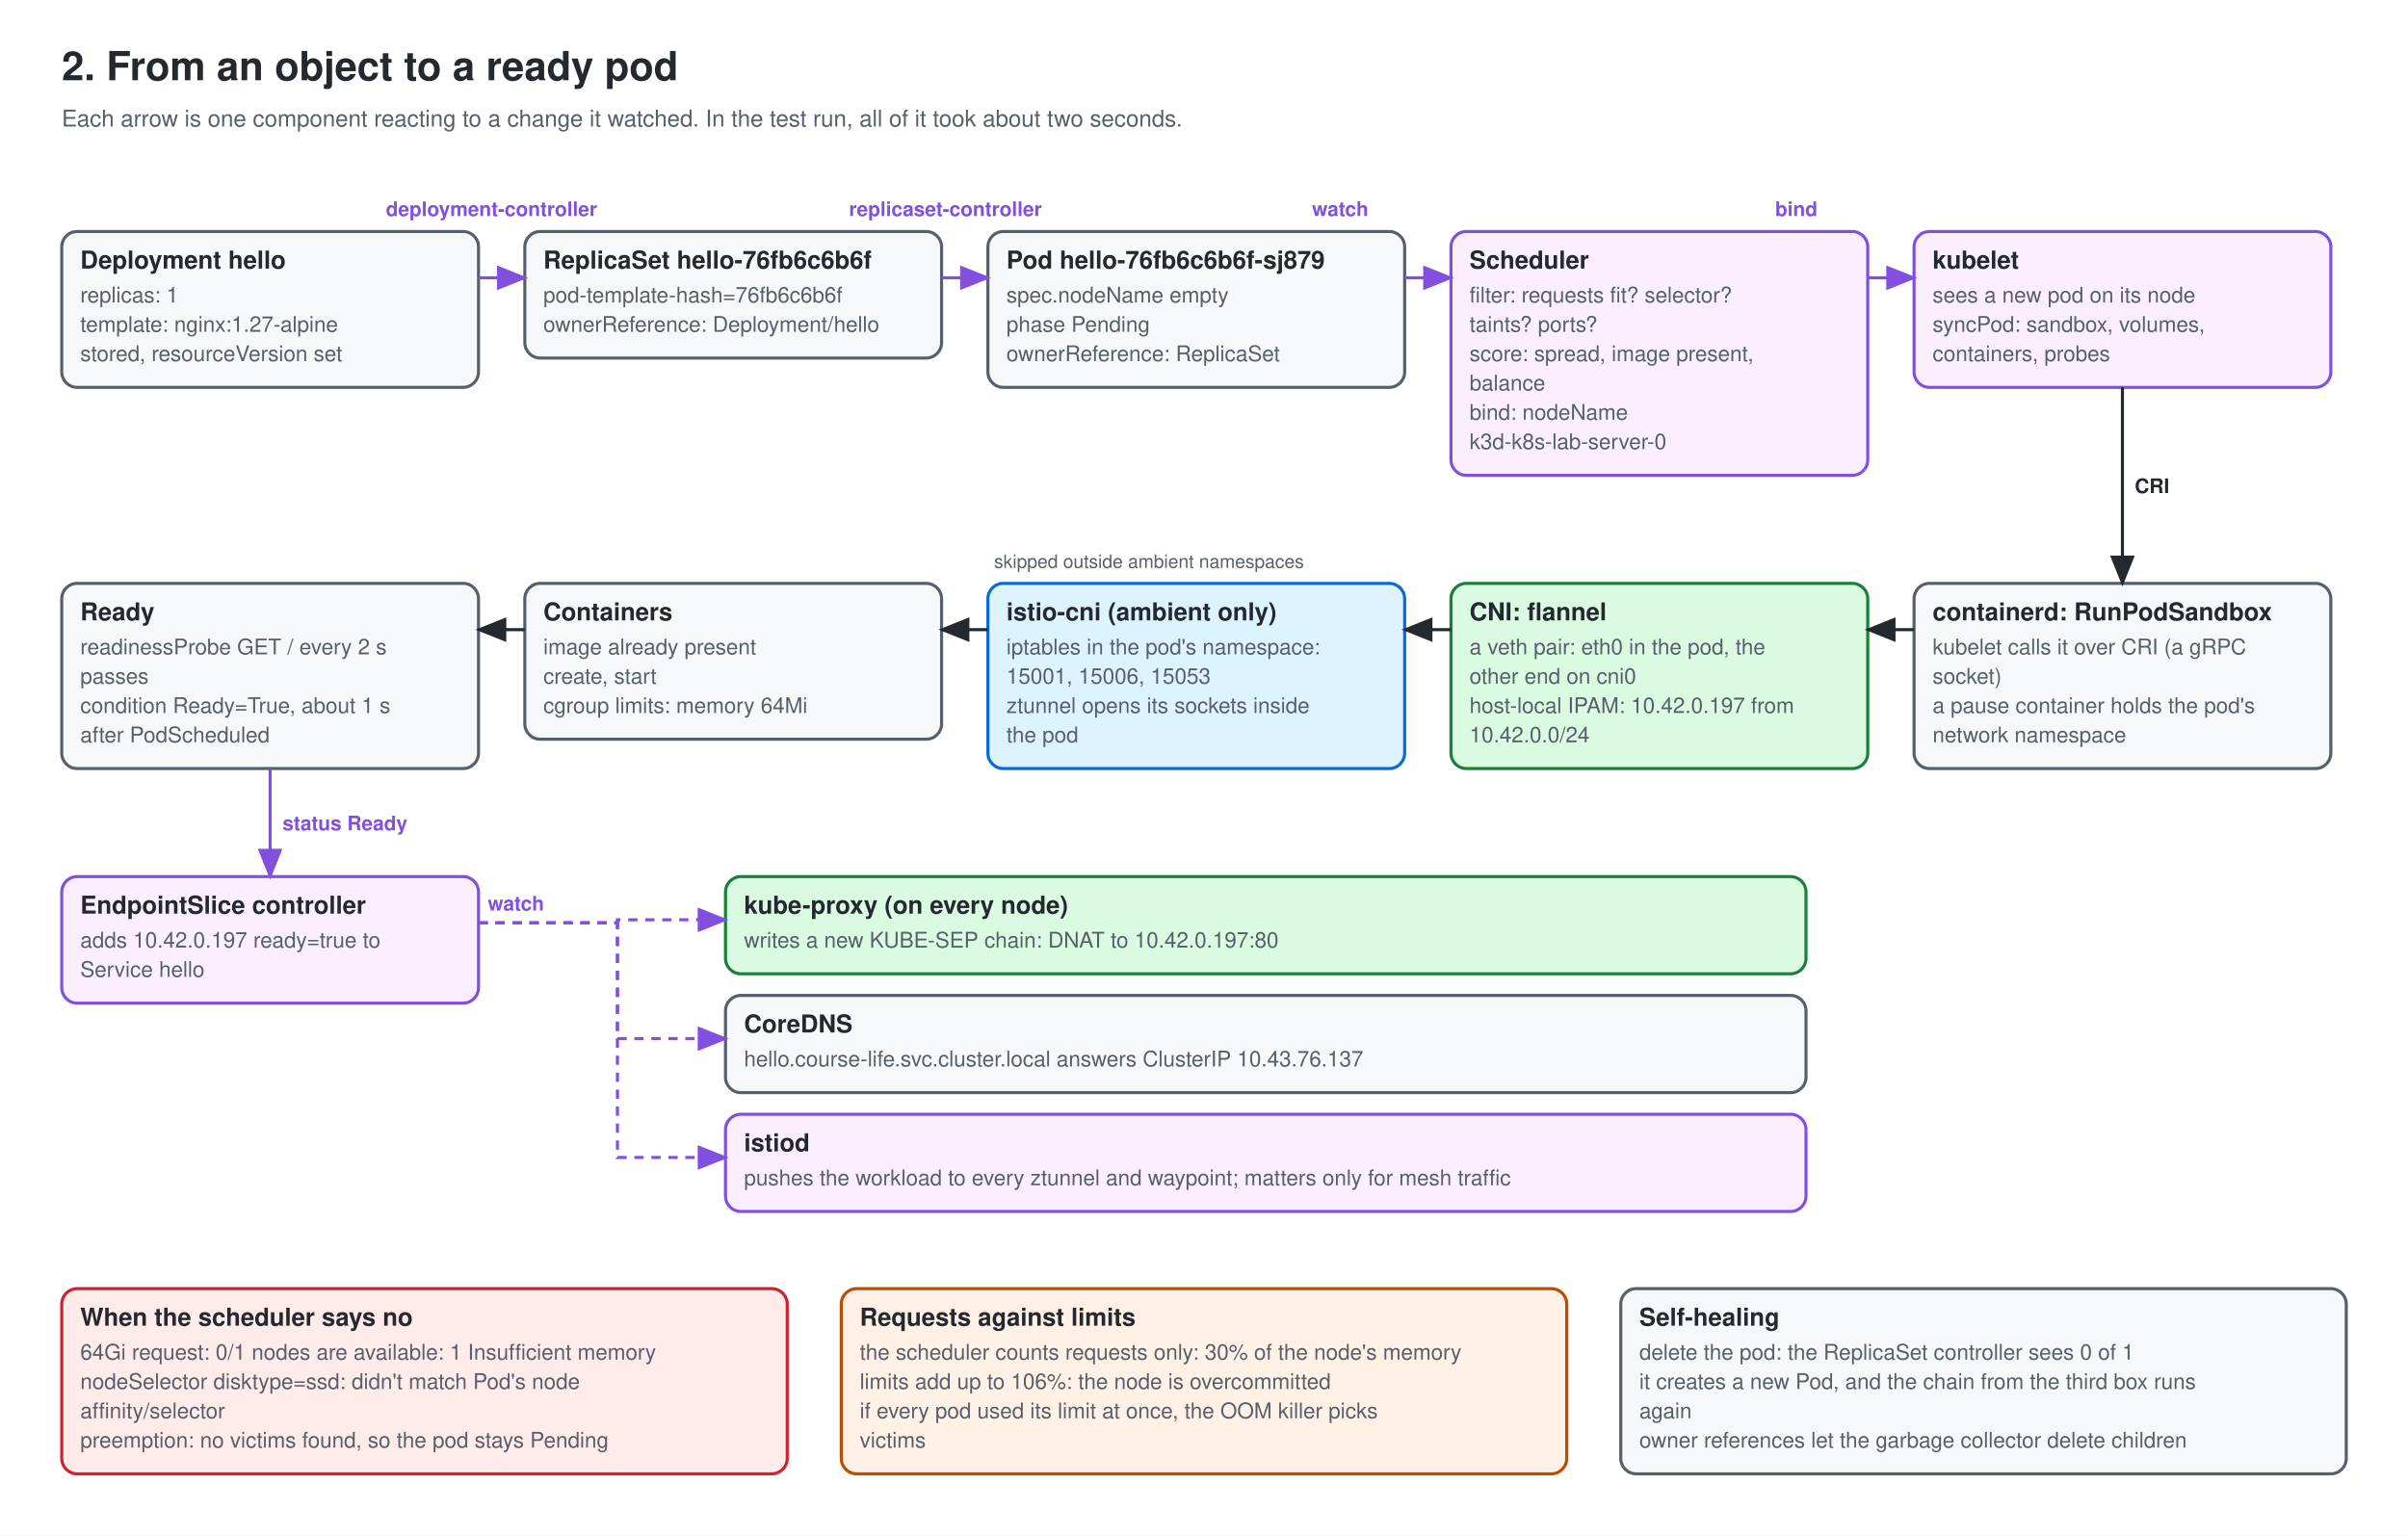
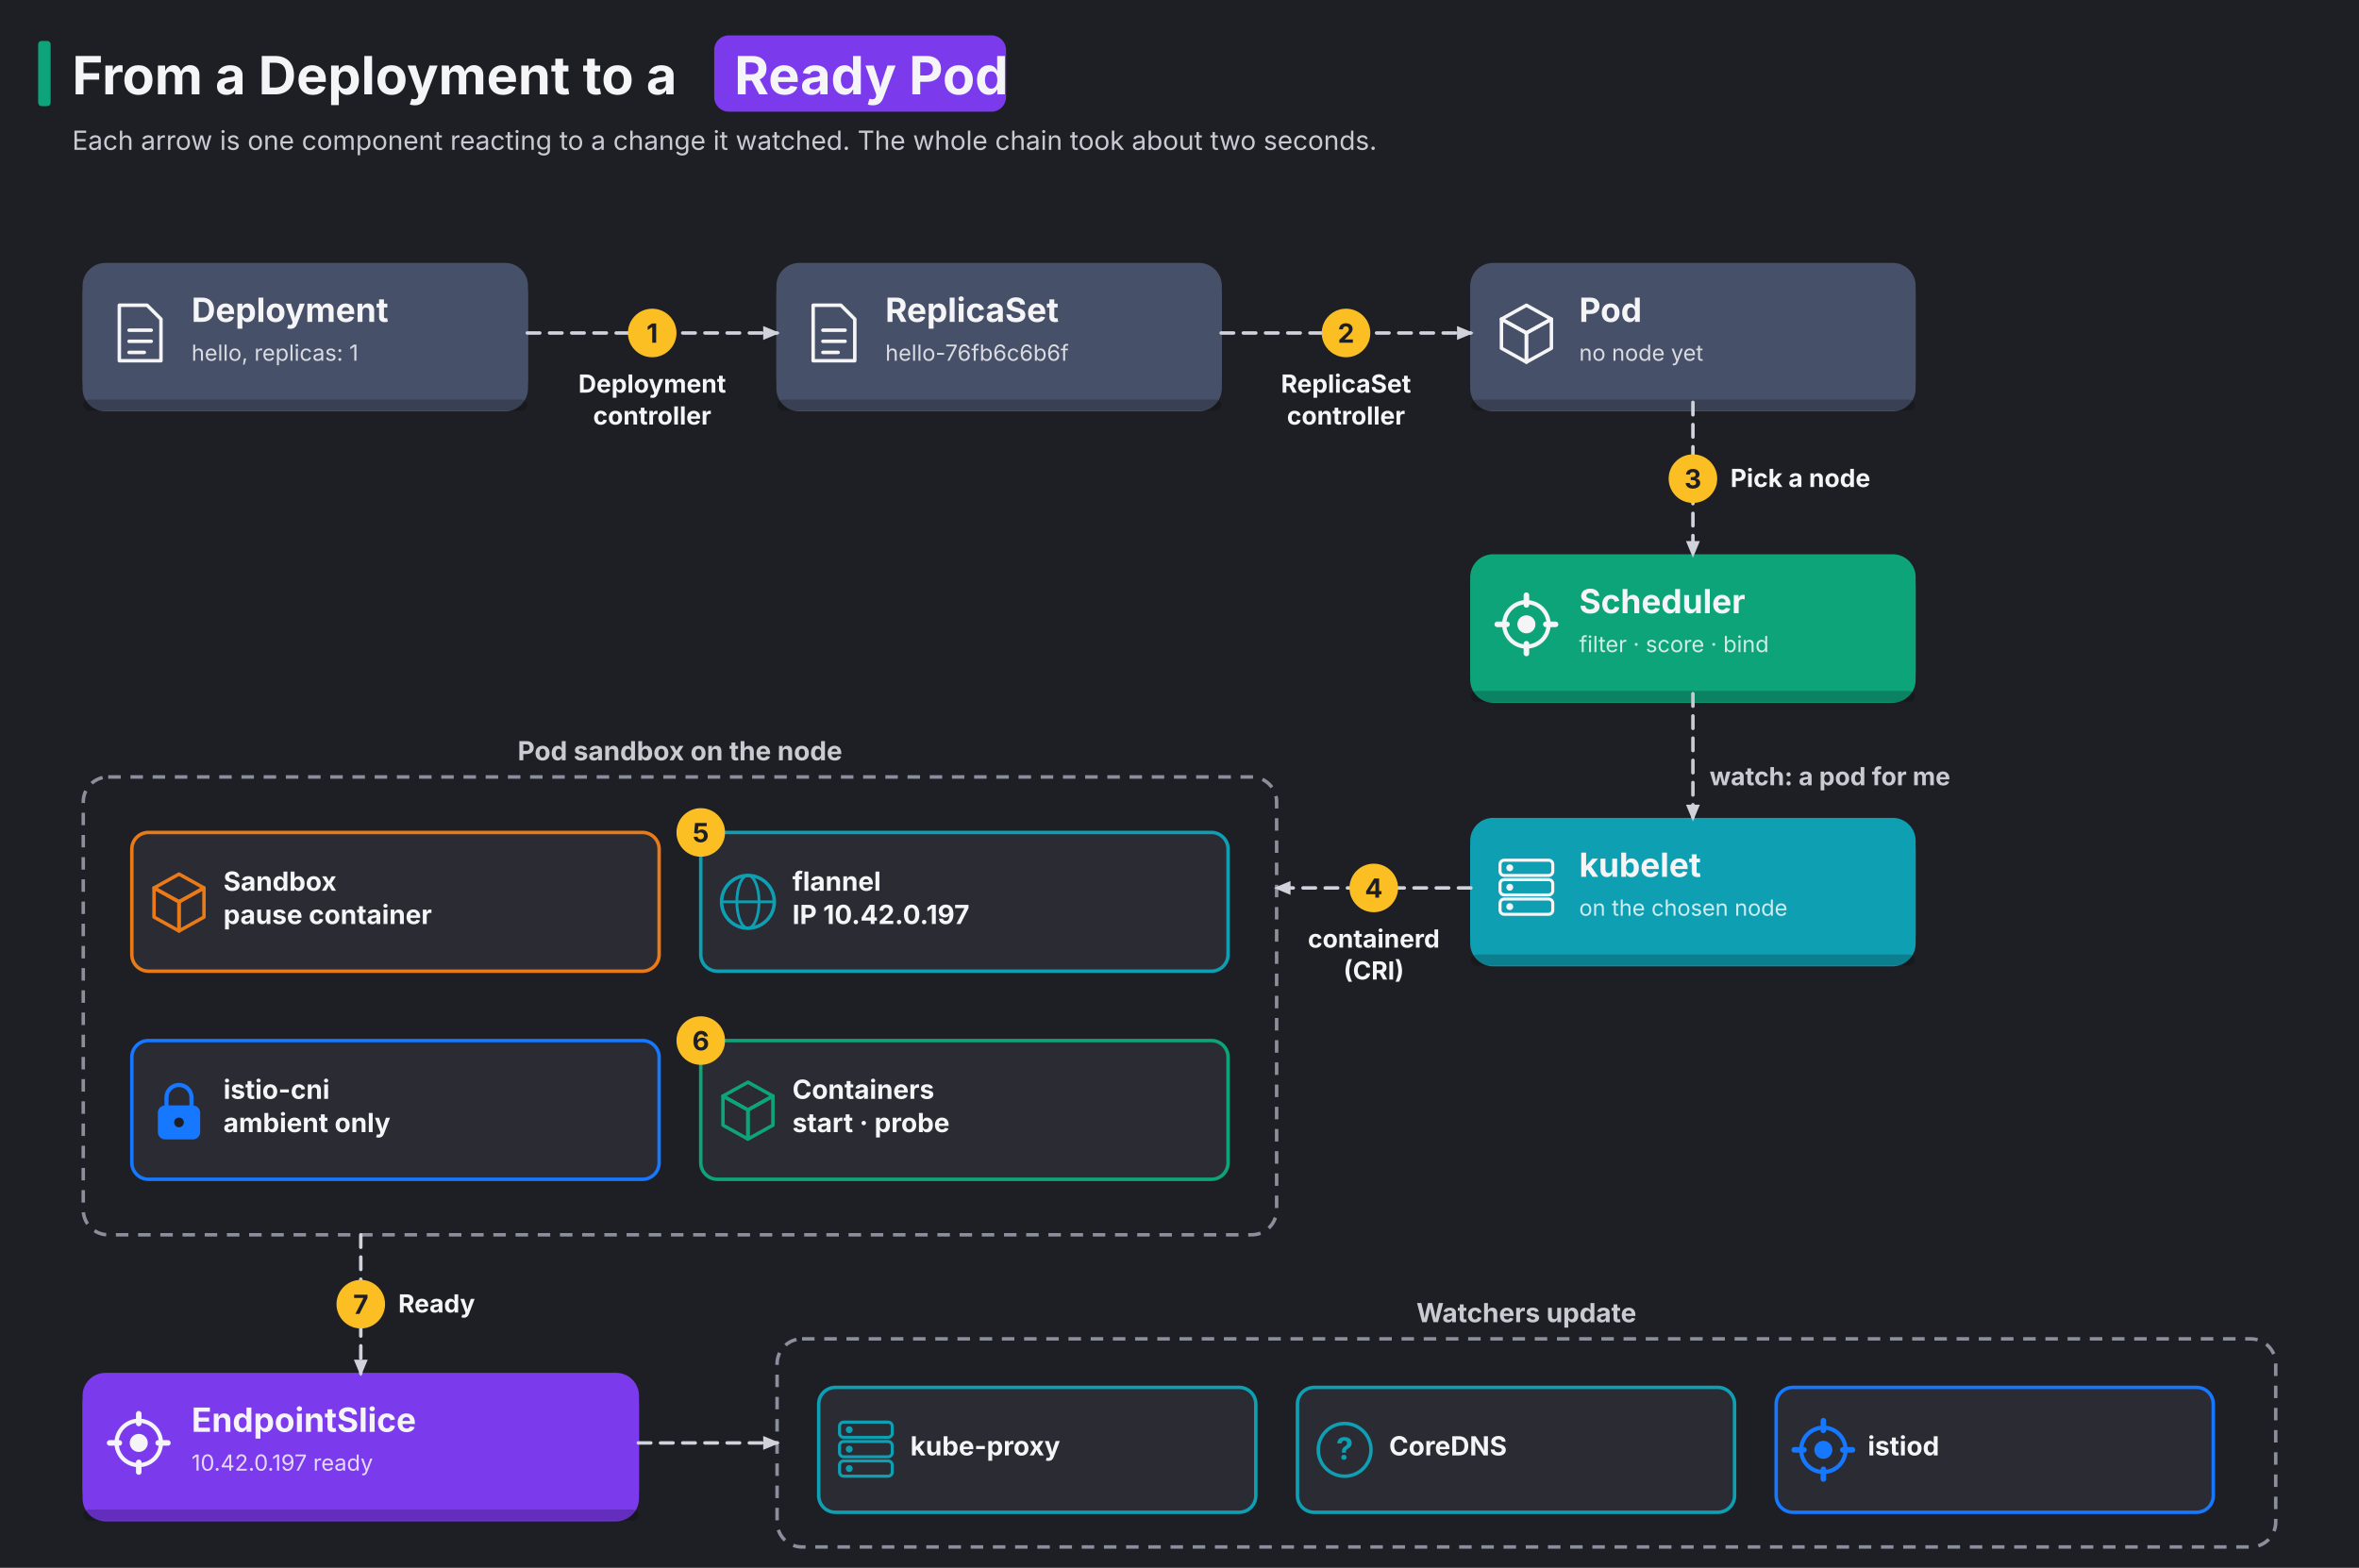
- <svg xmlns="http://www.w3.org/2000/svg" width="1560" height="995" viewBox="0 0 1560 995" font-family="-apple-system, Segoe UI, Helvetica, Arial, sans-serif">
-   <rect width="1560" height="995" fill="#ffffff" />
+ <svg xmlns="http://www.w3.org/2000/svg" width="1700" height="1130" viewBox="0 0 1700 1130" font-family="Inter, -apple-system, 'Segoe UI', Helvetica, Arial, sans-serif">
+   <rect width="1700" height="1130" fill="#1e1f24" />
  <defs>
-     <marker id="a24292f" markerWidth="10" markerHeight="8" refX="9" refY="4" orient="auto">
-       <path d="M0,0 L10,4 L0,8 z" fill="#24292f" />
-     </marker>
-     <marker id="a8250df" markerWidth="10" markerHeight="8" refX="9" refY="4" orient="auto">
-       <path d="M0,0 L10,4 L0,8 z" fill="#8250df" />
+     <marker id="h" markerWidth="12" markerHeight="10" refX="10" refY="5" orient="auto" markerUnits="userSpaceOnUse">
+       <path d="M0,0 L12,5 L0,10 z" fill="#d0d3dc" />
    </marker>
  </defs>
-   <rect x="40" y="150" width="270" height="101" rx="10" fill="#f6f8fa" stroke="#57606a" stroke-width="2" />
-   <text x="52" y="174" font-size="16" font-weight="700" fill="#24292f">Deployment hello</text>
-   <text x="52" y="196" font-size="14" fill="#57606a">replicas: 1</text>
-   <text x="52" y="215" font-size="14" fill="#57606a">template: nginx:1.27-alpine</text>
-   <text x="52" y="234" font-size="14" fill="#57606a">stored, resourceVersion set</text>
-   <rect x="340" y="150" width="270" height="82" rx="10" fill="#f6f8fa" stroke="#57606a" stroke-width="2" />
-   <text x="352" y="174" font-size="16" font-weight="700" fill="#24292f">ReplicaSet hello-76fb6c6b6f</text>
-   <text x="352" y="196" font-size="14" fill="#57606a">pod-template-hash=76fb6c6b6f</text>
-   <text x="352" y="215" font-size="14" fill="#57606a">ownerReference: Deployment/hello</text>
-   <rect x="640" y="150" width="270" height="101" rx="10" fill="#f6f8fa" stroke="#57606a" stroke-width="2" />
-   <text x="652" y="174" font-size="16" font-weight="700" fill="#24292f">Pod hello-76fb6c6b6f-sj879</text>
-   <text x="652" y="196" font-size="14" fill="#57606a">spec.nodeName empty</text>
-   <text x="652" y="215" font-size="14" fill="#57606a">phase Pending</text>
-   <text x="652" y="234" font-size="14" fill="#57606a">ownerReference: ReplicaSet</text>
-   <rect x="940" y="150" width="270" height="158" rx="10" fill="#fbefff" stroke="#8250df" stroke-width="2" />
-   <text x="952" y="174" font-size="16" font-weight="700" fill="#24292f">Scheduler</text>
-   <text x="952" y="196" font-size="14" fill="#57606a">filter: requests fit? selector?</text>
-   <text x="952" y="215" font-size="14" fill="#57606a">taints? ports?</text>
-   <text x="952" y="234" font-size="14" fill="#57606a">score: spread, image present,</text>
-   <text x="952" y="253" font-size="14" fill="#57606a">balance</text>
-   <text x="952" y="272" font-size="14" fill="#57606a">bind: nodeName</text>
-   <text x="952" y="291" font-size="14" fill="#57606a">k3d-k8s-lab-server-0</text>
-   <rect x="1240" y="150" width="270" height="101" rx="10" fill="#fbefff" stroke="#8250df" stroke-width="2" />
-   <text x="1252" y="174" font-size="16" font-weight="700" fill="#24292f">kubelet</text>
-   <text x="1252" y="196" font-size="14" fill="#57606a">sees a new pod on its node</text>
-   <text x="1252" y="215" font-size="14" fill="#57606a">syncPod: sandbox, volumes,</text>
-   <text x="1252" y="234" font-size="14" fill="#57606a">containers, probes</text>
-   <rect x="1240" y="378" width="270" height="120" rx="10" fill="#f6f8fa" stroke="#57606a" stroke-width="2" />
-   <text x="1252" y="402" font-size="16" font-weight="700" fill="#24292f">containerd: RunPodSandbox</text>
-   <text x="1252" y="424" font-size="14" fill="#57606a">kubelet calls it over CRI (a gRPC</text>
-   <text x="1252" y="443" font-size="14" fill="#57606a">socket)</text>
-   <text x="1252" y="462" font-size="14" fill="#57606a">a pause container holds the pod's</text>
-   <text x="1252" y="481" font-size="14" fill="#57606a">network namespace</text>
-   <rect x="940" y="378" width="270" height="120" rx="10" fill="#dafbe1" stroke="#1a7f37" stroke-width="2" />
-   <text x="952" y="402" font-size="16" font-weight="700" fill="#24292f">CNI: flannel</text>
-   <text x="952" y="424" font-size="14" fill="#57606a">a veth pair: eth0 in the pod, the</text>
-   <text x="952" y="443" font-size="14" fill="#57606a">other end on cni0</text>
-   <text x="952" y="462" font-size="14" fill="#57606a">host-local IPAM: 10.42.0.197 from</text>
-   <text x="952" y="481" font-size="14" fill="#57606a">10.42.0.0/24</text>
-   <rect x="640" y="378" width="270" height="120" rx="10" fill="#ddf4ff" stroke="#0969da" stroke-width="2" />
-   <text x="652" y="402" font-size="16" font-weight="700" fill="#24292f">istio-cni (ambient only)</text>
-   <text x="652" y="424" font-size="14" fill="#57606a">iptables in the pod's namespace:</text>
-   <text x="652" y="443" font-size="14" fill="#57606a">15001, 15006, 15053</text>
-   <text x="652" y="462" font-size="14" fill="#57606a">ztunnel opens its sockets inside</text>
-   <text x="652" y="481" font-size="14" fill="#57606a">the pod</text>
-   <rect x="340" y="378" width="270" height="101" rx="10" fill="#f6f8fa" stroke="#57606a" stroke-width="2" />
-   <text x="352" y="402" font-size="16" font-weight="700" fill="#24292f">Containers</text>
-   <text x="352" y="424" font-size="14" fill="#57606a">image already present</text>
-   <text x="352" y="443" font-size="14" fill="#57606a">create, start</text>
-   <text x="352" y="462" font-size="14" fill="#57606a">cgroup limits: memory 64Mi</text>
-   <rect x="40" y="378" width="270" height="120" rx="10" fill="#f6f8fa" stroke="#57606a" stroke-width="2" />
-   <text x="52" y="402" font-size="16" font-weight="700" fill="#24292f">Ready</text>
-   <text x="52" y="424" font-size="14" fill="#57606a">readinessProbe GET / every 2 s</text>
-   <text x="52" y="443" font-size="14" fill="#57606a">passes</text>
-   <text x="52" y="462" font-size="14" fill="#57606a">condition Ready=True, about 1 s</text>
-   <text x="52" y="481" font-size="14" fill="#57606a">after PodScheduled</text>
-   <rect x="40" y="568" width="270" height="82" rx="10" fill="#fbefff" stroke="#8250df" stroke-width="2" />
-   <text x="52" y="592" font-size="16" font-weight="700" fill="#24292f">EndpointSlice controller</text>
-   <text x="52" y="614" font-size="14" fill="#57606a">adds 10.42.0.197 ready=true to</text>
-   <text x="52" y="633" font-size="14" fill="#57606a">Service hello</text>
-   <rect x="470" y="568" width="700" height="63" rx="10" fill="#dafbe1" stroke="#1a7f37" stroke-width="2" />
-   <text x="482" y="592" font-size="16" font-weight="700" fill="#24292f">kube-proxy (on every node)</text>
-   <text x="482" y="614" font-size="14" fill="#57606a">writes a new KUBE-SEP chain: DNAT to 10.42.0.197:80</text>
-   <rect x="470" y="645" width="700" height="63" rx="10" fill="#f6f8fa" stroke="#57606a" stroke-width="2" />
-   <text x="482" y="669" font-size="16" font-weight="700" fill="#24292f">CoreDNS</text>
-   <text x="482" y="691" font-size="14" fill="#57606a">hello.course-life.svc.cluster.local answers ClusterIP 10.43.76.137</text>
-   <rect x="470" y="722" width="700" height="63" rx="10" fill="#fbefff" stroke="#8250df" stroke-width="2" />
-   <text x="482" y="746" font-size="16" font-weight="700" fill="#24292f">istiod</text>
-   <text x="482" y="768" font-size="14" fill="#57606a">pushes the workload to every ztunnel and waypoint; matters only for mesh traffic</text>
-   <rect x="40" y="835" width="470" height="120" rx="10" fill="#ffebe9" stroke="#cf222e" stroke-width="2" />
-   <text x="52" y="859" font-size="16" font-weight="700" fill="#24292f">When the scheduler says no</text>
-   <text x="52" y="881" font-size="14" fill="#57606a">64Gi request: 0/1 nodes are available: 1 Insufficient memory</text>
-   <text x="52" y="900" font-size="14" fill="#57606a">nodeSelector disktype=ssd: didn't match Pod's node</text>
-   <text x="52" y="919" font-size="14" fill="#57606a">affinity/selector</text>
-   <text x="52" y="938" font-size="14" fill="#57606a">preemption: no victims found, so the pod stays Pending</text>
-   <rect x="545" y="835" width="470" height="120" rx="10" fill="#fff1e5" stroke="#bc4c00" stroke-width="2" />
-   <text x="557" y="859" font-size="16" font-weight="700" fill="#24292f">Requests against limits</text>
-   <text x="557" y="881" font-size="14" fill="#57606a">the scheduler counts requests only: 30% of the node's memory</text>
-   <text x="557" y="900" font-size="14" fill="#57606a">limits add up to 106%: the node is overcommitted</text>
-   <text x="557" y="919" font-size="14" fill="#57606a">if every pod used its limit at once, the OOM killer picks</text>
-   <text x="557" y="938" font-size="14" fill="#57606a">victims</text>
-   <rect x="1050" y="835" width="470" height="120" rx="10" fill="#f6f8fa" stroke="#57606a" stroke-width="2" />
-   <text x="1062" y="859" font-size="16" font-weight="700" fill="#24292f">Self-healing</text>
-   <text x="1062" y="881" font-size="14" fill="#57606a">delete the pod: the ReplicaSet controller sees 0 of 1</text>
-   <text x="1062" y="900" font-size="14" fill="#57606a">it creates a new Pod, and the chain from the third box runs</text>
-   <text x="1062" y="919" font-size="14" fill="#57606a">again</text>
-   <text x="1062" y="938" font-size="14" fill="#57606a">owner references let the garbage collector delete children</text>
-   <polyline points="310,180 340,180" fill="none" stroke="#8250df" stroke-width="2" marker-end="url(#a8250df)" />
-   <polyline points="610,180 640,180" fill="none" stroke="#8250df" stroke-width="2" marker-end="url(#a8250df)" />
-   <polyline points="910,180 940,180" fill="none" stroke="#8250df" stroke-width="2" marker-end="url(#a8250df)" />
-   <polyline points="1210,180 1240,180" fill="none" stroke="#8250df" stroke-width="2" marker-end="url(#a8250df)" />
-   <polyline points="1375.0,251 1375.0,378" fill="none" stroke="#24292f" stroke-width="2" marker-end="url(#a24292f)" />
-   <text x="1383.0" y="319.5" font-size="13" font-weight="600" fill="#24292f">CRI</text>
-   <polyline points="1240,408 1210,408" fill="none" stroke="#24292f" stroke-width="2" marker-end="url(#a24292f)" />
-   <polyline points="940,408 910,408" fill="none" stroke="#24292f" stroke-width="2" marker-end="url(#a24292f)" />
-   <polyline points="640,408 610,408" fill="none" stroke="#24292f" stroke-width="2" marker-end="url(#a24292f)" />
-   <polyline points="340,408 310,408" fill="none" stroke="#24292f" stroke-width="2" marker-end="url(#a24292f)" />
-   <polyline points="175.0,498 175.0,568" fill="none" stroke="#8250df" stroke-width="2" marker-end="url(#a8250df)" />
-   <text x="183.0" y="538.0" font-size="13" font-weight="600" fill="#8250df">status Ready</text>
-   <polyline points="310,598 400,598 400,596 470,596" fill="none" stroke="#8250df" stroke-width="2" stroke-dasharray="6 5" marker-end="url(#a8250df)" />
-   <polyline points="310,598 400,598 400,673 470,673" fill="none" stroke="#8250df" stroke-width="2" stroke-dasharray="6 5" marker-end="url(#a8250df)" />
-   <polyline points="310,598 400,598 400,750 470,750" fill="none" stroke="#8250df" stroke-width="2" stroke-dasharray="6 5" marker-end="url(#a8250df)" />
-   <text x="40" y="52" font-size="26" font-weight="700" fill="#24292f">2. From an object to a ready pod</text>
-   <text x="40" y="82" font-size="15" fill="#57606a">Each arrow is one component reacting to a change it watched. In the test run, all of it took about two seconds.</text>
-   <text x="250" y="140" font-size="13" font-weight="700" fill="#8250df">deployment-controller</text>
-   <text x="550" y="140" font-size="13" font-weight="700" fill="#8250df">replicaset-controller</text>
-   <text x="850" y="140" font-size="13" font-weight="700" fill="#8250df">watch</text>
-   <text x="1150" y="140" font-size="13" font-weight="700" fill="#8250df">bind</text>
-   <text x="644" y="368" font-size="12" fill="#57606a">skipped outside ambient namespaces</text>
-   <text x="316" y="590" font-size="13" font-weight="700" fill="#8250df">watch</text>
+   <rect x="28.0" y="30.0" width="8.0" height="46.0" rx="2" fill="#0ea47a" stroke="#0ea47a" stroke-width="1" />
+   <text x="52.0" y="68.0" font-size="38" fill="#f5f5f7" font-weight="700" text-anchor="start">From a Deployment to a</text>
+   <rect x="515.2" y="26.0" width="209.3" height="54.0" rx="10" fill="#7c3aed" stroke="#7c3aed" stroke-width="1" />
+   <text x="529.2" y="68.0" font-size="38" fill="#f5f5f7" font-weight="700" text-anchor="start">Ready Pod</text>
+   <text x="52.0" y="108.0" font-size="19" fill="#c9cbd3" text-anchor="start">Each arrow is one component reacting to a change it watched. The whole chain took about two seconds.</text>
+   <rect x="60.0" y="196.0" width="320.0" height="100.0" rx="16" fill="#475069" stroke="#475069" stroke-width="1" />
+   <rect x="60.0" y="190.0" width="320.0" height="100.0" rx="16" fill="#475069" stroke="#475069" stroke-width="1" />
+   <rect x="60.0" y="288.0" width="320.0" height="8.0" rx="4" fill="#00000033" stroke="#00000033" stroke-width="0" />
+   <polygon points="86.0,220.0 106.0,220.0 116.0,230.0 116.0,260.0 86.0,260.0" fill="none" stroke="#f5f5f7" stroke-width="2.5" stroke-linejoin="round" />
+   <polyline points="93.0,238.0 109.0,238.0" fill="none" stroke="#f5f5f7" stroke-width="2.5" stroke-linecap="round" stroke-linejoin="round" />
+   <polyline points="93.0,246.0 109.0,246.0" fill="none" stroke="#f5f5f7" stroke-width="2.5" stroke-linecap="round" stroke-linejoin="round" />
+   <polyline points="93.0,254.0 104.0,254.0" fill="none" stroke="#f5f5f7" stroke-width="2.5" stroke-linecap="round" stroke-linejoin="round" />
+   <text x="138.0" y="232.0" font-size="24" fill="#f5f5f7" font-weight="700" text-anchor="start">Deployment</text>
+   <text x="138.0" y="260.0" font-size="16" fill="#ffffffcc" text-anchor="start">hello, replicas: 1</text>
+   <rect x="560.0" y="196.0" width="320.0" height="100.0" rx="16" fill="#475069" stroke="#475069" stroke-width="1" />
+   <rect x="560.0" y="190.0" width="320.0" height="100.0" rx="16" fill="#475069" stroke="#475069" stroke-width="1" />
+   <rect x="560.0" y="288.0" width="320.0" height="8.0" rx="4" fill="#00000033" stroke="#00000033" stroke-width="0" />
+   <polygon points="586.0,220.0 606.0,220.0 616.0,230.0 616.0,260.0 586.0,260.0" fill="none" stroke="#f5f5f7" stroke-width="2.5" stroke-linejoin="round" />
+   <polyline points="593.0,238.0 609.0,238.0" fill="none" stroke="#f5f5f7" stroke-width="2.5" stroke-linecap="round" stroke-linejoin="round" />
+   <polyline points="593.0,246.0 609.0,246.0" fill="none" stroke="#f5f5f7" stroke-width="2.5" stroke-linecap="round" stroke-linejoin="round" />
+   <polyline points="593.0,254.0 604.0,254.0" fill="none" stroke="#f5f5f7" stroke-width="2.5" stroke-linecap="round" stroke-linejoin="round" />
+   <text x="638.0" y="232.0" font-size="24" fill="#f5f5f7" font-weight="700" text-anchor="start">ReplicaSet</text>
+   <text x="638.0" y="260.0" font-size="16" fill="#ffffffcc" text-anchor="start">hello-76fb6c6b6f</text>
+   <rect x="1060.0" y="196.0" width="320.0" height="100.0" rx="16" fill="#475069" stroke="#475069" stroke-width="1" />
+   <rect x="1060.0" y="190.0" width="320.0" height="100.0" rx="16" fill="#475069" stroke="#475069" stroke-width="1" />
+   <rect x="1060.0" y="288.0" width="320.0" height="8.0" rx="4" fill="#00000033" stroke="#00000033" stroke-width="0" />
+   <polygon points="1100.0,220.0 1118.0,230.0 1100.0,240.0 1082.0,230.0" fill="none" stroke="#f5f5f7" stroke-width="2.5" stroke-linejoin="round" />
+   <polygon points="1082.0,230.0 1100.0,240.0 1100.0,261.0 1082.0,251.0" fill="none" stroke="#f5f5f7" stroke-width="2.5" stroke-linejoin="round" />
+   <polygon points="1118.0,230.0 1100.0,240.0 1100.0,261.0 1118.0,251.0" fill="none" stroke="#f5f5f7" stroke-width="2.5" stroke-linejoin="round" />
+   <text x="1138.0" y="232.0" font-size="24" fill="#f5f5f7" font-weight="700" text-anchor="start">Pod</text>
+   <text x="1138.0" y="260.0" font-size="16" fill="#ffffffcc" text-anchor="start">no node yet</text>
+   <polyline points="380.0,240.0 560.0,240.0" fill="none" stroke="#d0d3dc" stroke-width="2.5" stroke-linecap="round" stroke-linejoin="round" stroke-dasharray="9 7" marker-end="url(#h)" />
+   <ellipse cx="470.0" cy="240.0" rx="17" ry="17" fill="#fbbf24" stroke="#fbbf24" stroke-width="1" />
+   <text x="470.0" y="247.0" font-size="19" fill="#1e1f24" font-weight="700" text-anchor="middle">1</text>
+   <text x="470.0" y="283.0" font-size="18" fill="#f5f5f7" font-weight="700" text-anchor="middle">Deployment</text>
+   <text x="470.0" y="306.0" font-size="18" fill="#f5f5f7" font-weight="700" text-anchor="middle">controller</text>
+   <polyline points="880.0,240.0 1060.0,240.0" fill="none" stroke="#d0d3dc" stroke-width="2.5" stroke-linecap="round" stroke-linejoin="round" stroke-dasharray="9 7" marker-end="url(#h)" />
+   <ellipse cx="970.0" cy="240.0" rx="17" ry="17" fill="#fbbf24" stroke="#fbbf24" stroke-width="1" />
+   <text x="970.0" y="247.0" font-size="19" fill="#1e1f24" font-weight="700" text-anchor="middle">2</text>
+   <text x="970.0" y="283.0" font-size="18" fill="#f5f5f7" font-weight="700" text-anchor="middle">ReplicaSet</text>
+   <text x="970.0" y="306.0" font-size="18" fill="#f5f5f7" font-weight="700" text-anchor="middle">controller</text>
+   <rect x="1060.0" y="406.0" width="320.0" height="100.0" rx="16" fill="#0ea47a" stroke="#0ea47a" stroke-width="1" />
+   <rect x="1060.0" y="400.0" width="320.0" height="100.0" rx="16" fill="#0ea47a" stroke="#0ea47a" stroke-width="1" />
+   <rect x="1060.0" y="498.0" width="320.0" height="8.0" rx="4" fill="#00000033" stroke="#00000033" stroke-width="0" />
+   <ellipse cx="1100.0" cy="450.0" rx="16" ry="16" fill="none" stroke="#f5f5f7" stroke-width="3" />
+   <ellipse cx="1100.0" cy="450.0" rx="6" ry="6" fill="#f5f5f7" stroke="#f5f5f7" stroke-width="1" />
+   <polyline points="1100.0,429.0 1100.0,436.0" fill="none" stroke="#f5f5f7" stroke-width="4" stroke-linecap="round" stroke-linejoin="round" />
+   <polyline points="1100.0,464.0 1100.0,471.0" fill="none" stroke="#f5f5f7" stroke-width="4" stroke-linecap="round" stroke-linejoin="round" />
+   <polyline points="1079.0,450.0 1086.0,450.0" fill="none" stroke="#f5f5f7" stroke-width="4" stroke-linecap="round" stroke-linejoin="round" />
+   <polyline points="1114.0,450.0 1121.0,450.0" fill="none" stroke="#f5f5f7" stroke-width="4" stroke-linecap="round" stroke-linejoin="round" />
+   <text x="1138.0" y="442.0" font-size="24" fill="#f5f5f7" font-weight="700" text-anchor="start">Scheduler</text>
+   <text x="1138.0" y="470.0" font-size="16" fill="#ffffffcc" text-anchor="start">filter · score · bind</text>
+   <polyline points="1220.0,290.0 1220.0,400.0" fill="none" stroke="#d0d3dc" stroke-width="2.5" stroke-linecap="round" stroke-linejoin="round" stroke-dasharray="9 7" marker-end="url(#h)" />
+   <ellipse cx="1220.0" cy="345.0" rx="17" ry="17" fill="#fbbf24" stroke="#fbbf24" stroke-width="1" />
+   <text x="1220.0" y="352.0" font-size="19" fill="#1e1f24" font-weight="700" text-anchor="middle">3</text>
+   <text x="1247.0" y="351.0" font-size="18" fill="#f5f5f7" font-weight="700" text-anchor="start">Pick a node</text>
+   <rect x="1060.0" y="596.0" width="320.0" height="100.0" rx="16" fill="#0e9fb3" stroke="#0e9fb3" stroke-width="1" />
+   <rect x="1060.0" y="590.0" width="320.0" height="100.0" rx="16" fill="#0e9fb3" stroke="#0e9fb3" stroke-width="1" />
+   <rect x="1060.0" y="688.0" width="320.0" height="8.0" rx="4" fill="#00000033" stroke="#00000033" stroke-width="0" />
+   <rect x="1081.0" y="620.0" width="38.0" height="11.0" rx="3" fill="none" stroke="#f5f5f7" stroke-width="2.2" />
+   <ellipse cx="1088.0" cy="625.5" rx="2" ry="2" fill="#f5f5f7" stroke="#f5f5f7" stroke-width="1" />
+   <rect x="1081.0" y="634.0" width="38.0" height="11.0" rx="3" fill="none" stroke="#f5f5f7" stroke-width="2.2" />
+   <ellipse cx="1088.0" cy="639.5" rx="2" ry="2" fill="#f5f5f7" stroke="#f5f5f7" stroke-width="1" />
+   <rect x="1081.0" y="648.0" width="38.0" height="11.0" rx="3" fill="none" stroke="#f5f5f7" stroke-width="2.2" />
+   <ellipse cx="1088.0" cy="653.5" rx="2" ry="2" fill="#f5f5f7" stroke="#f5f5f7" stroke-width="1" />
+   <text x="1138.0" y="632.0" font-size="24" fill="#f5f5f7" font-weight="700" text-anchor="start">kubelet</text>
+   <text x="1138.0" y="660.0" font-size="16" fill="#ffffffcc" text-anchor="start">on the chosen node</text>
+   <polyline points="1220.0,500.0 1220.0,590.0" fill="none" stroke="#c9cbd3" stroke-width="2.5" stroke-linecap="round" stroke-linejoin="round" stroke-dasharray="9 7" marker-end="url(#h)" />
+   <text x="1232.0" y="566.0" font-size="18" fill="#c9cbd3" font-weight="700" text-anchor="start">watch: a pod for me</text>
+   <rect x="60.0" y="560.0" width="860.0" height="330.0" rx="18" fill="#00000000" stroke="#8b8f9c" stroke-width="2.5" stroke-dasharray="9 7" />
+   <text x="490.0" y="548.0" font-size="19" fill="#c9cbd3" font-weight="700" text-anchor="middle">Pod sandbox on the node</text>
+   <rect x="95.0" y="600.0" width="380.0" height="100.0" rx="12" fill="#2a2b33" stroke="#ea7a17" stroke-width="2.5" />
+   <polygon points="129.0,630.0 147.0,640.0 129.0,650.0 111.0,640.0" fill="none" stroke="#ea7a17" stroke-width="2.5" stroke-linejoin="round" />
+   <polygon points="111.0,640.0 129.0,650.0 129.0,671.0 111.0,661.0" fill="none" stroke="#ea7a17" stroke-width="2.5" stroke-linejoin="round" />
+   <polygon points="147.0,640.0 129.0,650.0 129.0,671.0 147.0,661.0" fill="none" stroke="#ea7a17" stroke-width="2.5" stroke-linejoin="round" />
+   <text x="161.0" y="642.0" font-size="19" fill="#f5f5f7" font-weight="700" text-anchor="start">Sandbox</text>
+   <text x="161.0" y="666.0" font-size="19" fill="#f5f5f7" font-weight="700" text-anchor="start">pause container</text>
+   <rect x="505.0" y="600.0" width="380.0" height="100.0" rx="12" fill="#2a2b33" stroke="#0e9fb3" stroke-width="2.5" />
+   <ellipse cx="539.0" cy="650.0" rx="19" ry="19" fill="none" stroke="#0e9fb3" stroke-width="2.5" />
+   <ellipse cx="539.0" cy="650.0" rx="8" ry="19" fill="none" stroke="#0e9fb3" stroke-width="2" />
+   <polyline points="520.0,650.0 558.0,650.0" fill="none" stroke="#0e9fb3" stroke-width="2" stroke-linecap="round" stroke-linejoin="round" />
+   <text x="571.0" y="642.0" font-size="19" fill="#f5f5f7" font-weight="700" text-anchor="start">flannel</text>
+   <text x="571.0" y="666.0" font-size="19" fill="#f5f5f7" font-weight="700" text-anchor="start">IP 10.42.0.197</text>
+   <rect x="95.0" y="750.0" width="380.0" height="100.0" rx="12" fill="#2a2b33" stroke="#1677ff" stroke-width="2.5" />
+   <rect x="115.0" y="798.0" width="28.0" height="22.0" rx="4" fill="#1677ff" stroke="#1677ff" stroke-width="2.5" />
+   <rect x="120.0" y="782.0" width="18.0" height="24.0" rx="9" fill="none" stroke="#1677ff" stroke-width="3" />
+   <ellipse cx="129.0" cy="809.0" rx="3" ry="3" fill="#1e1f24" stroke="#1e1f24" stroke-width="1" />
+   <text x="161.0" y="792.0" font-size="19" fill="#f5f5f7" font-weight="700" text-anchor="start">istio-cni</text>
+   <text x="161.0" y="816.0" font-size="19" fill="#f5f5f7" font-weight="700" text-anchor="start">ambient only</text>
+   <rect x="505.0" y="750.0" width="380.0" height="100.0" rx="12" fill="#2a2b33" stroke="#0ea47a" stroke-width="2.5" />
+   <polygon points="539.0,780.0 557.0,790.0 539.0,800.0 521.0,790.0" fill="none" stroke="#0ea47a" stroke-width="2.5" stroke-linejoin="round" />
+   <polygon points="521.0,790.0 539.0,800.0 539.0,821.0 521.0,811.0" fill="none" stroke="#0ea47a" stroke-width="2.5" stroke-linejoin="round" />
+   <polygon points="557.0,790.0 539.0,800.0 539.0,821.0 557.0,811.0" fill="none" stroke="#0ea47a" stroke-width="2.5" stroke-linejoin="round" />
+   <text x="571.0" y="792.0" font-size="19" fill="#f5f5f7" font-weight="700" text-anchor="start">Containers</text>
+   <text x="571.0" y="816.0" font-size="19" fill="#f5f5f7" font-weight="700" text-anchor="start">start · probe</text>
+   <ellipse cx="505.0" cy="600.0" rx="17" ry="17" fill="#fbbf24" stroke="#fbbf24" stroke-width="1" />
+   <text x="505.0" y="607.0" font-size="19" fill="#1e1f24" font-weight="700" text-anchor="middle">5</text>
+   <ellipse cx="505.0" cy="750.0" rx="17" ry="17" fill="#fbbf24" stroke="#fbbf24" stroke-width="1" />
+   <text x="505.0" y="757.0" font-size="19" fill="#1e1f24" font-weight="700" text-anchor="middle">6</text>
+   <polyline points="1060.0,640.0 920.0,640.0" fill="none" stroke="#d0d3dc" stroke-width="2.5" stroke-linecap="round" stroke-linejoin="round" stroke-dasharray="9 7" marker-end="url(#h)" />
+   <ellipse cx="990.0" cy="640.0" rx="17" ry="17" fill="#fbbf24" stroke="#fbbf24" stroke-width="1" />
+   <text x="990.0" y="647.0" font-size="19" fill="#1e1f24" font-weight="700" text-anchor="middle">4</text>
+   <text x="990.0" y="683.0" font-size="18" fill="#f5f5f7" font-weight="700" text-anchor="middle">containerd</text>
+   <text x="990.0" y="706.0" font-size="18" fill="#f5f5f7" font-weight="700" text-anchor="middle">(CRI)</text>
+   <rect x="60.0" y="996.0" width="400.0" height="100.0" rx="16" fill="#7c3aed" stroke="#7c3aed" stroke-width="1" />
+   <rect x="60.0" y="990.0" width="400.0" height="100.0" rx="16" fill="#7c3aed" stroke="#7c3aed" stroke-width="1" />
+   <rect x="60.0" y="1088.0" width="400.0" height="8.0" rx="4" fill="#00000033" stroke="#00000033" stroke-width="0" />
+   <ellipse cx="100.0" cy="1040.0" rx="16" ry="16" fill="none" stroke="#f5f5f7" stroke-width="3" />
+   <ellipse cx="100.0" cy="1040.0" rx="6" ry="6" fill="#f5f5f7" stroke="#f5f5f7" stroke-width="1" />
+   <polyline points="100.0,1019.0 100.0,1026.0" fill="none" stroke="#f5f5f7" stroke-width="4" stroke-linecap="round" stroke-linejoin="round" />
+   <polyline points="100.0,1054.0 100.0,1061.0" fill="none" stroke="#f5f5f7" stroke-width="4" stroke-linecap="round" stroke-linejoin="round" />
+   <polyline points="79.0,1040.0 86.0,1040.0" fill="none" stroke="#f5f5f7" stroke-width="4" stroke-linecap="round" stroke-linejoin="round" />
+   <polyline points="114.0,1040.0 121.0,1040.0" fill="none" stroke="#f5f5f7" stroke-width="4" stroke-linecap="round" stroke-linejoin="round" />
+   <text x="138.0" y="1032.0" font-size="24" fill="#f5f5f7" font-weight="700" text-anchor="start">EndpointSlice</text>
+   <text x="138.0" y="1060.0" font-size="16" fill="#ffffffcc" text-anchor="start">10.42.0.197 ready</text>
+   <polyline points="260.0,890.0 260.0,990.0" fill="none" stroke="#d0d3dc" stroke-width="2.5" stroke-linecap="round" stroke-linejoin="round" stroke-dasharray="9 7" marker-end="url(#h)" />
+   <ellipse cx="260.0" cy="940.0" rx="17" ry="17" fill="#fbbf24" stroke="#fbbf24" stroke-width="1" />
+   <text x="260.0" y="947.0" font-size="19" fill="#1e1f24" font-weight="700" text-anchor="middle">7</text>
+   <text x="287.0" y="946.0" font-size="18" fill="#f5f5f7" font-weight="700" text-anchor="start">Ready</text>
+   <rect x="560.0" y="965.0" width="1080.0" height="150.0" rx="18" fill="#00000000" stroke="#8b8f9c" stroke-width="2.5" stroke-dasharray="9 7" />
+   <text x="1100.0" y="953.0" font-size="19" fill="#c9cbd3" font-weight="700" text-anchor="middle">Watchers update</text>
+   <rect x="590.0" y="1000.0" width="315.0" height="90.0" rx="12" fill="#2a2b33" stroke="#0e9fb3" stroke-width="2.5" />
+   <rect x="605.0" y="1025.0" width="38.0" height="11.0" rx="3" fill="none" stroke="#0e9fb3" stroke-width="2.2" />
+   <ellipse cx="612.0" cy="1030.5" rx="2" ry="2" fill="#0e9fb3" stroke="#0e9fb3" stroke-width="1" />
+   <rect x="605.0" y="1039.0" width="38.0" height="11.0" rx="3" fill="none" stroke="#0e9fb3" stroke-width="2.2" />
+   <ellipse cx="612.0" cy="1044.5" rx="2" ry="2" fill="#0e9fb3" stroke="#0e9fb3" stroke-width="1" />
+   <rect x="605.0" y="1053.0" width="38.0" height="11.0" rx="3" fill="none" stroke="#0e9fb3" stroke-width="2.2" />
+   <ellipse cx="612.0" cy="1058.5" rx="2" ry="2" fill="#0e9fb3" stroke="#0e9fb3" stroke-width="1" />
+   <text x="656.0" y="1049.0" font-size="19" fill="#f5f5f7" font-weight="700" text-anchor="start">kube-proxy</text>
+   <rect x="935.0" y="1000.0" width="315.0" height="90.0" rx="12" fill="#2a2b33" stroke="#0e9fb3" stroke-width="2.5" />
+   <ellipse cx="969.0" cy="1045.0" rx="19" ry="19" fill="none" stroke="#0e9fb3" stroke-width="2.5" />
+   <text x="969.0" y="1052.0" font-size="22" fill="#0e9fb3" font-weight="700" text-anchor="middle">?</text>
+   <text x="1001.0" y="1049.0" font-size="19" fill="#f5f5f7" font-weight="700" text-anchor="start">CoreDNS</text>
+   <rect x="1280.0" y="1000.0" width="315.0" height="90.0" rx="12" fill="#2a2b33" stroke="#1677ff" stroke-width="2.5" />
+   <ellipse cx="1314.0" cy="1045.0" rx="16" ry="16" fill="none" stroke="#1677ff" stroke-width="3" />
+   <ellipse cx="1314.0" cy="1045.0" rx="6" ry="6" fill="#1677ff" stroke="#1677ff" stroke-width="1" />
+   <polyline points="1314.0,1024.0 1314.0,1031.0" fill="none" stroke="#1677ff" stroke-width="4" stroke-linecap="round" stroke-linejoin="round" />
+   <polyline points="1314.0,1059.0 1314.0,1066.0" fill="none" stroke="#1677ff" stroke-width="4" stroke-linecap="round" stroke-linejoin="round" />
+   <polyline points="1293.0,1045.0 1300.0,1045.0" fill="none" stroke="#1677ff" stroke-width="4" stroke-linecap="round" stroke-linejoin="round" />
+   <polyline points="1328.0,1045.0 1335.0,1045.0" fill="none" stroke="#1677ff" stroke-width="4" stroke-linecap="round" stroke-linejoin="round" />
+   <text x="1346.0" y="1049.0" font-size="19" fill="#f5f5f7" font-weight="700" text-anchor="start">istiod</text>
+   <polyline points="460.0,1040.0 560.0,1040.0" fill="none" stroke="#d0d3dc" stroke-width="2.5" stroke-linecap="round" stroke-linejoin="round" stroke-dasharray="9 7" marker-end="url(#h)" />
</svg>
